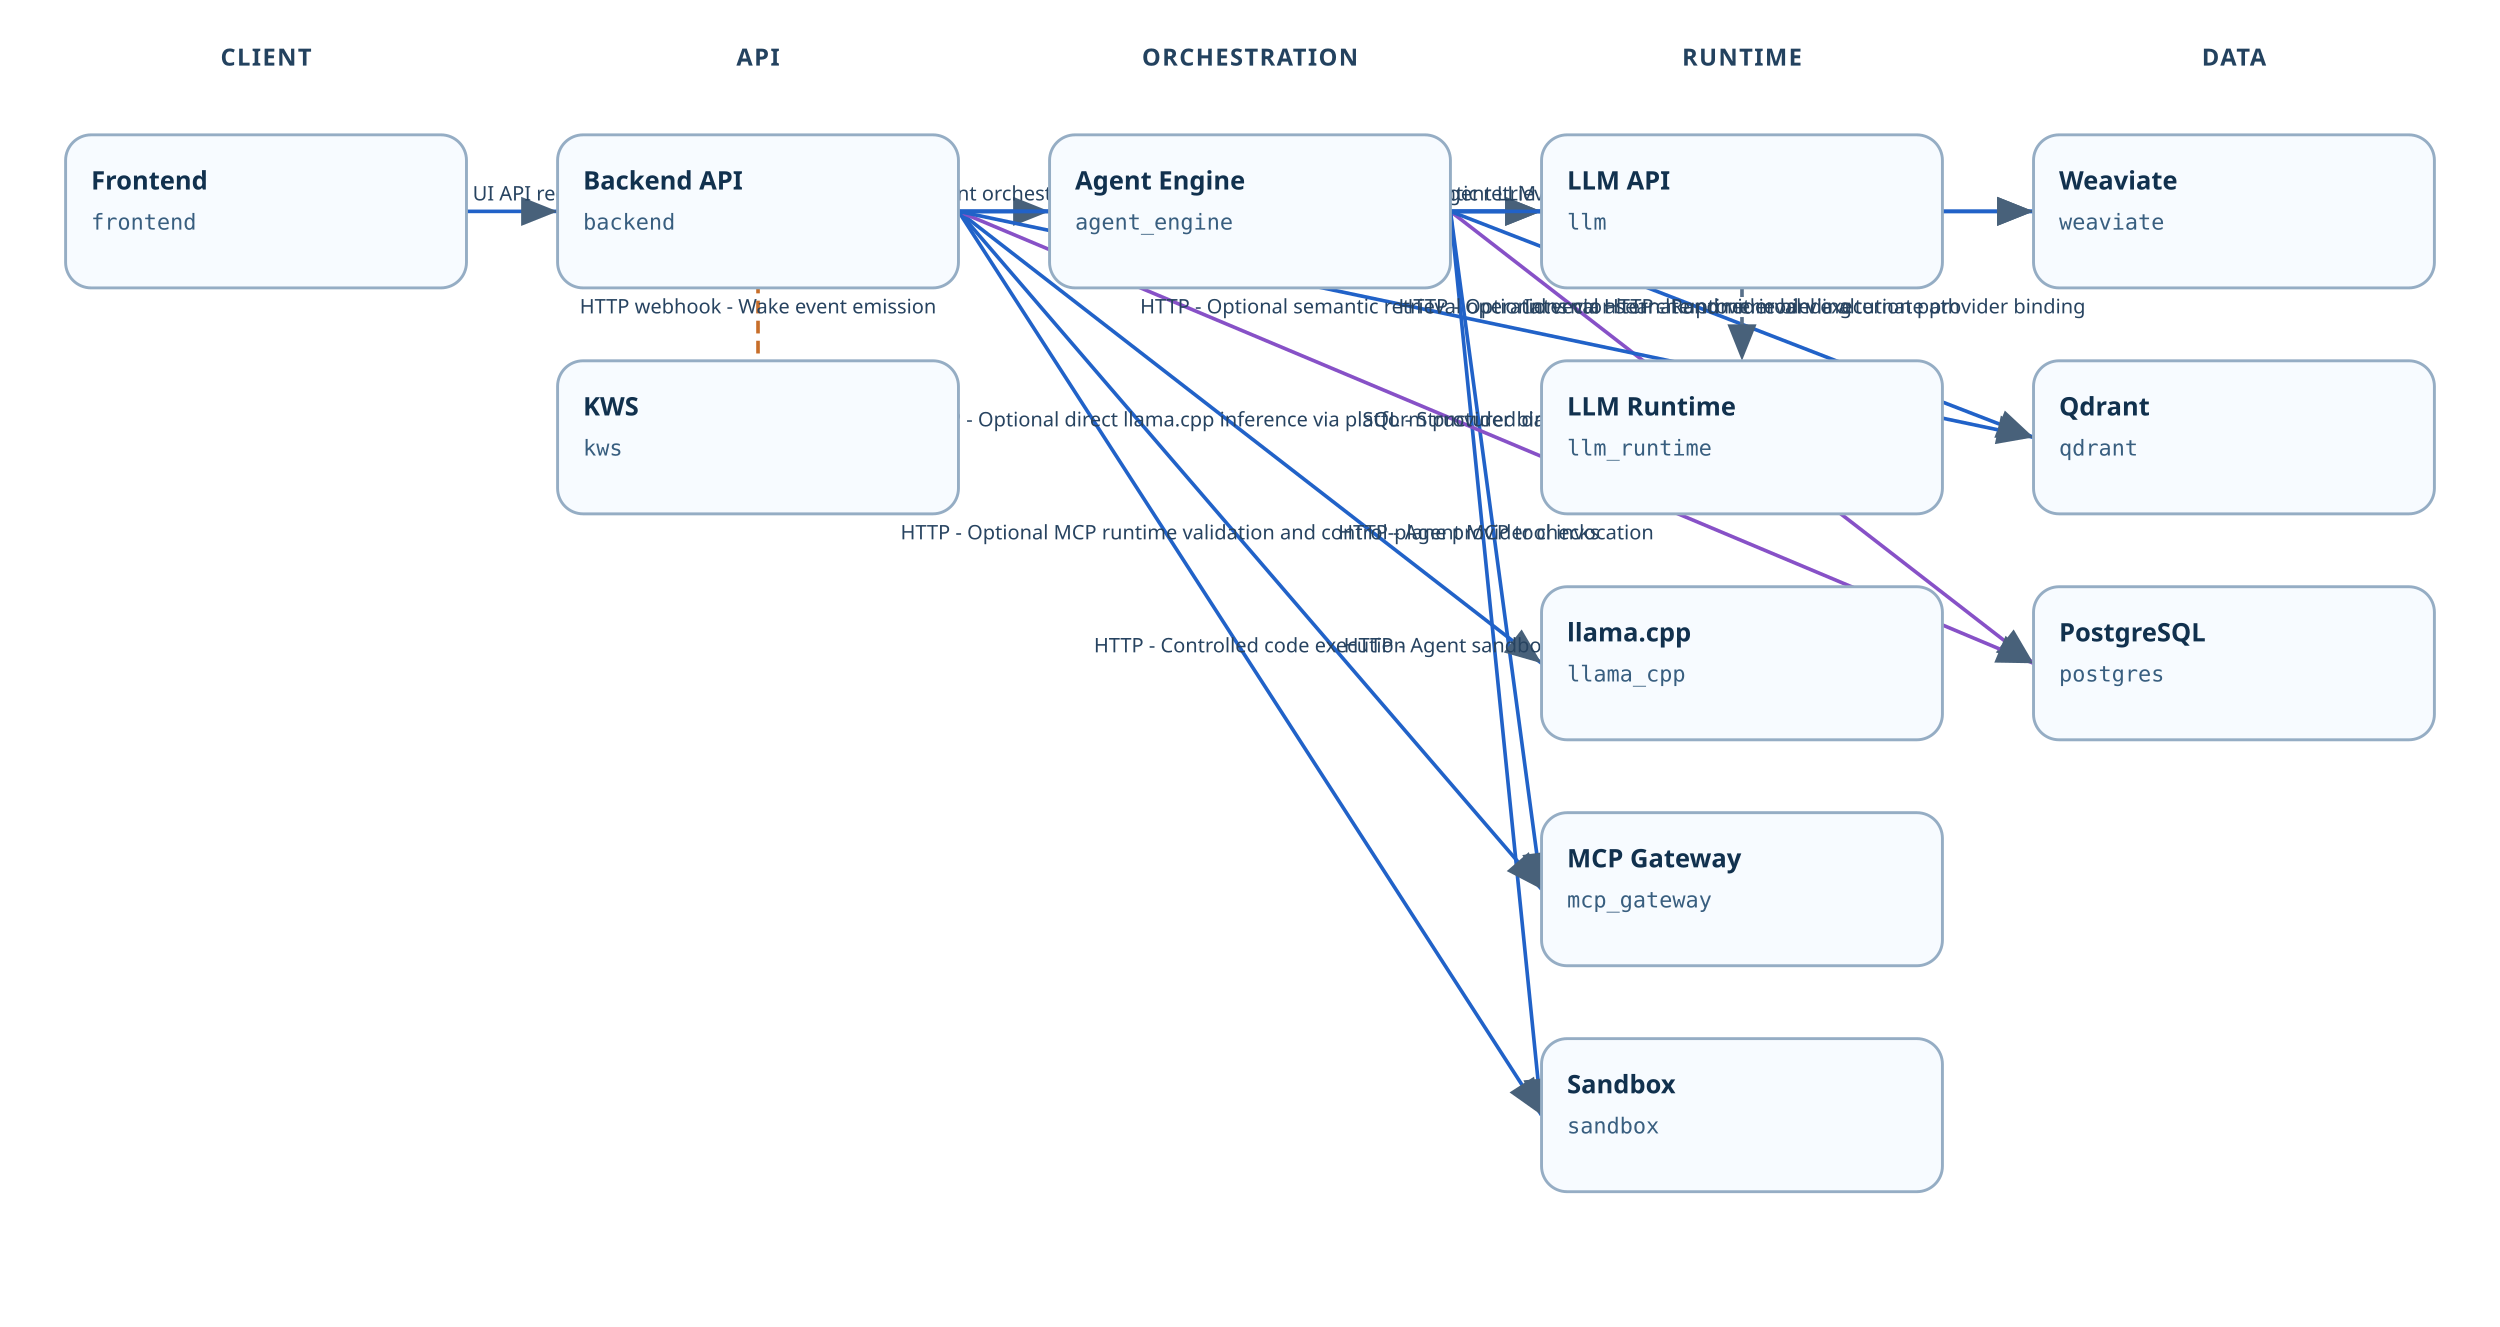
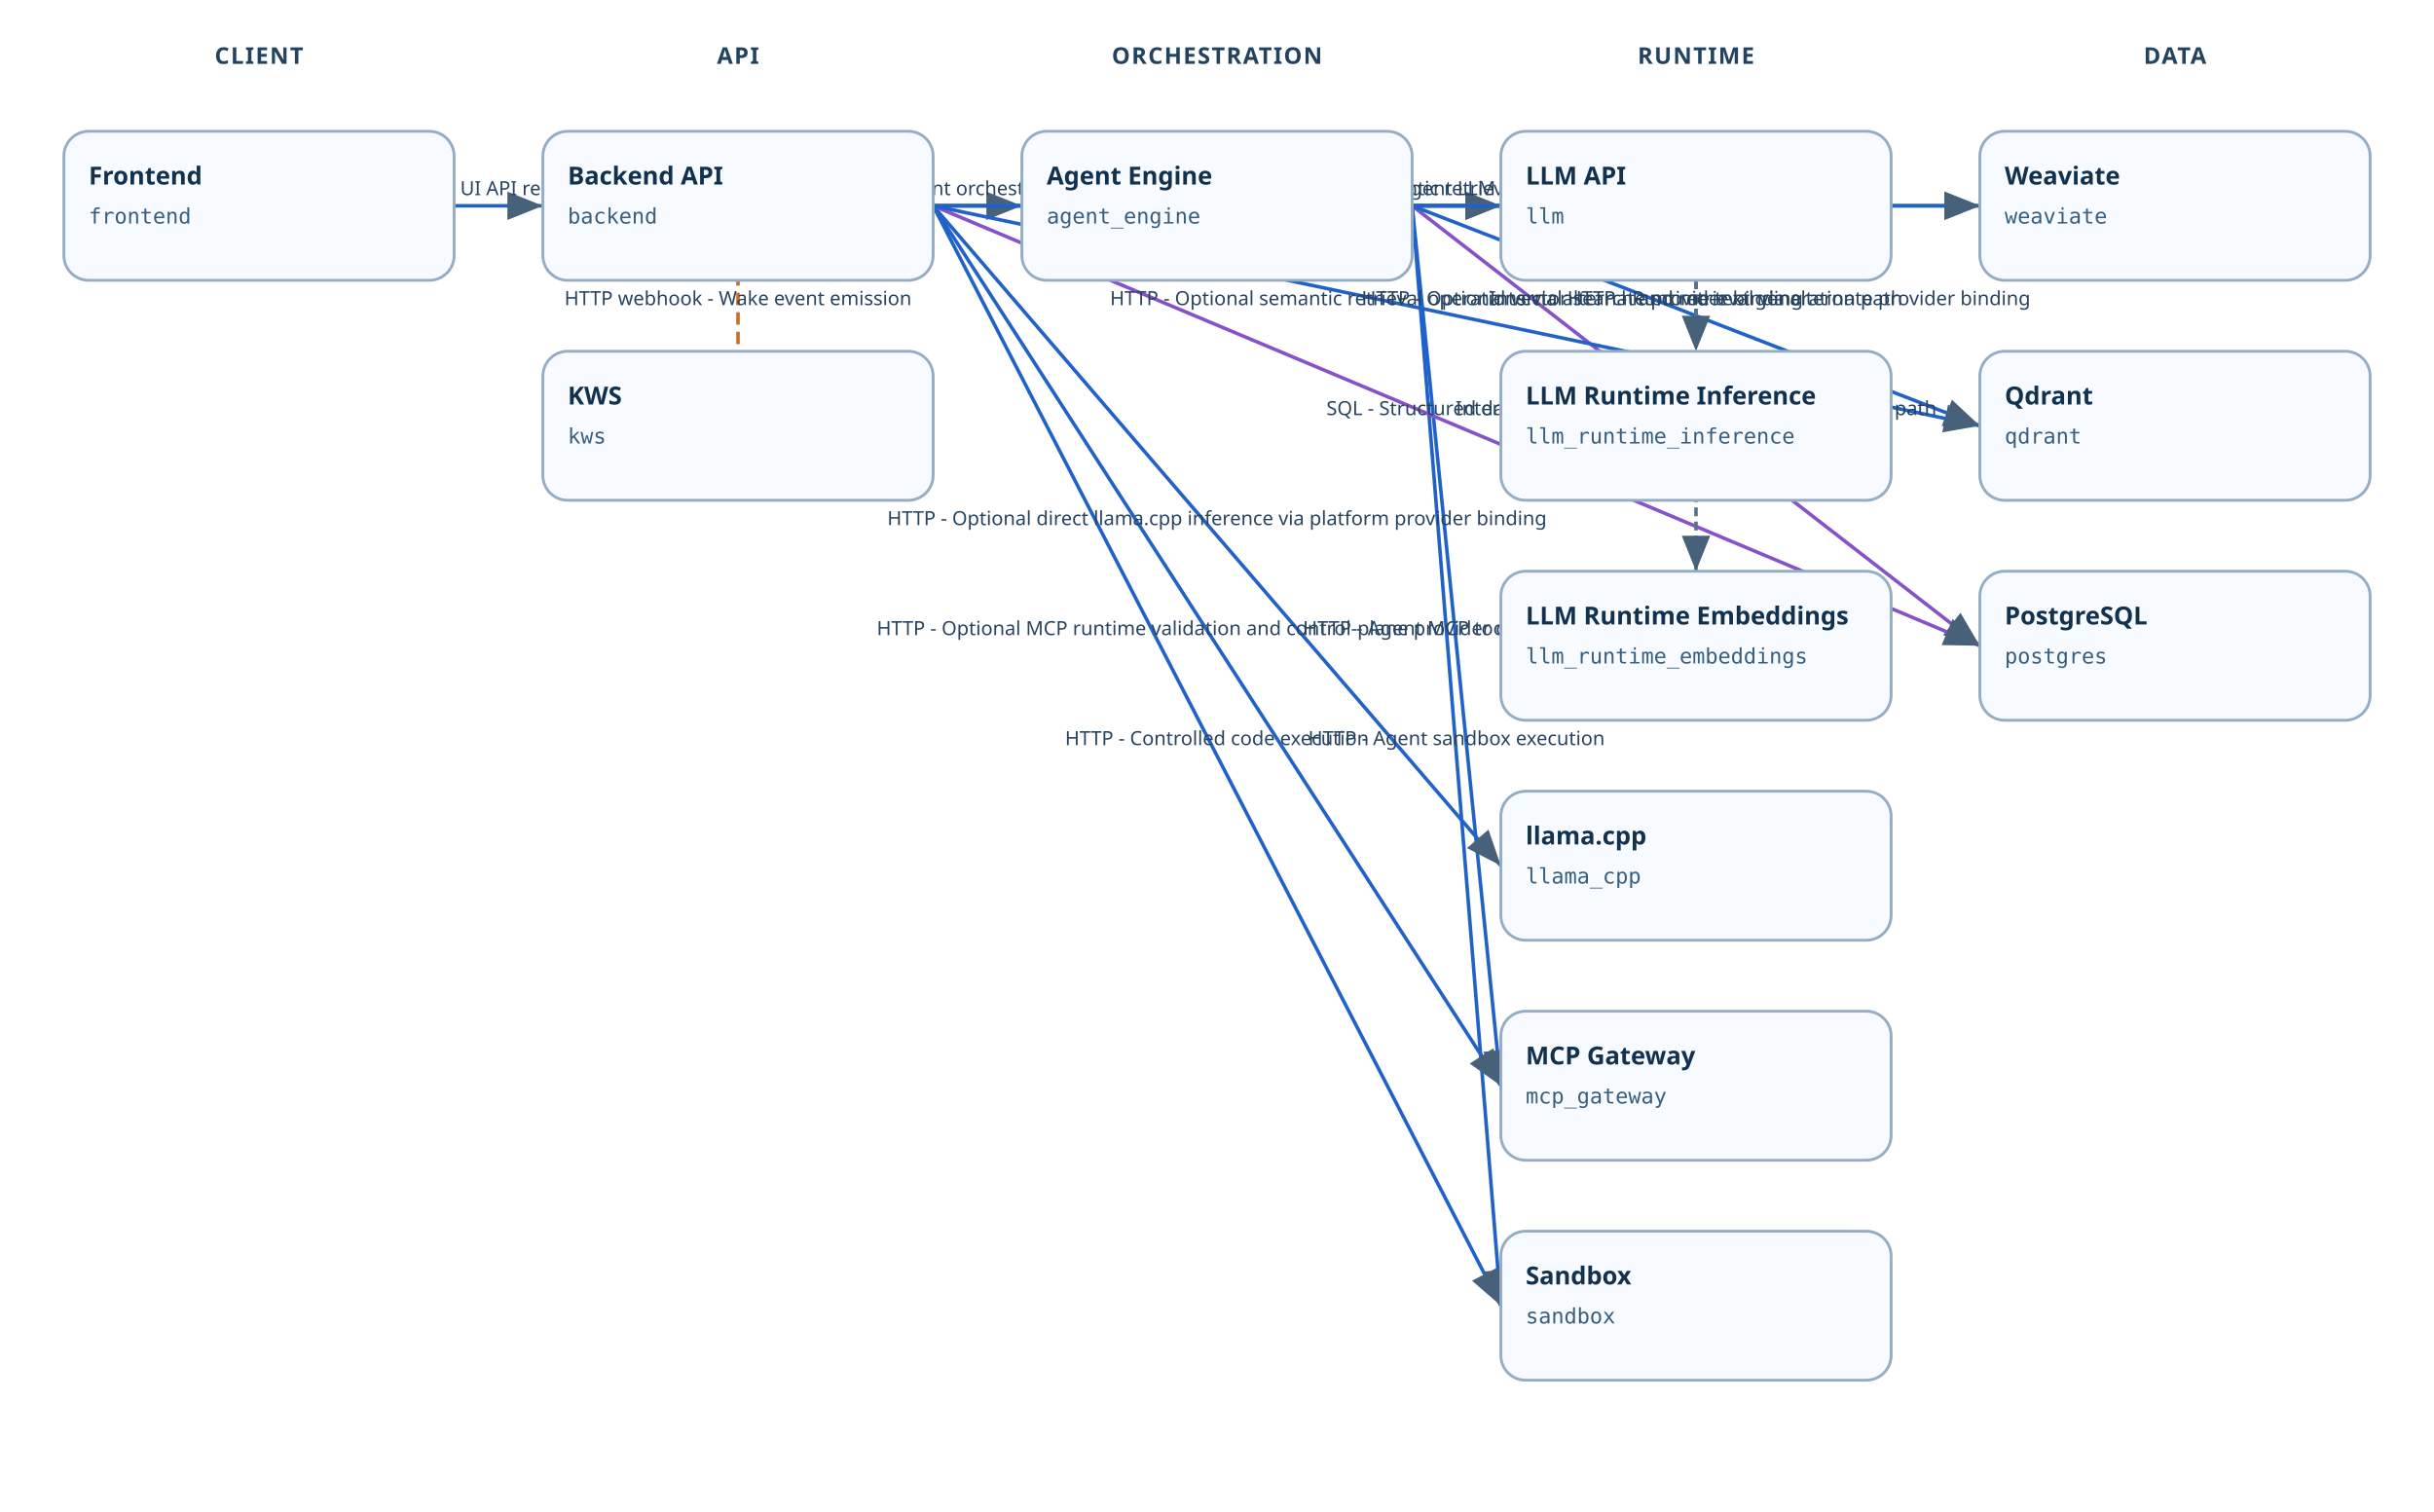
- <svg xmlns="http://www.w3.org/2000/svg" class="architecture-svg" width="1372" height="728" viewBox="0 0 1372 728" role="img" aria-labelledby="architecture-title architecture-desc">
+ <svg xmlns="http://www.w3.org/2000/svg" class="architecture-svg" width="1372" height="852" viewBox="0 0 1372 852" role="img" aria-labelledby="architecture-title architecture-desc">
  <defs>
    <marker id="architecture-arrow" markerWidth="12" markerHeight="8" refX="10" refY="4" orient="auto" markerUnits="strokeWidth">
      <path d="M0,0 L10,4 L0,8 z" fill="#48617a" />
    </marker>
  </defs>
  <style>
.group-label { font: 700 13px 'IBM Plex Sans', sans-serif; fill: #23425f; letter-spacing: 0.06em; text-anchor: middle; }
.architecture-node rect { fill: #f7fbff; stroke: #95adc4; stroke-width: 1.6; }
.architecture-node .node-title { font: 700 14px 'IBM Plex Sans', sans-serif; fill: #11314e; }
.architecture-node .node-subtitle { font: 500 12px 'IBM Plex Mono', monospace; fill: #385e7f; }
.architecture-edge { stroke-width: 2; stroke: #48617a; }
.architecture-edge-http { stroke: #2162c8; }
.architecture-edge-db { stroke: #8751c7; }
.architecture-edge-event { stroke: #c76e2a; stroke-dasharray: 7 4; }
.architecture-edge-internal { stroke: #58708a; stroke-dasharray: 5 3; }
.edge-label { font: 500 11px 'IBM Plex Sans', sans-serif; fill: #274360; text-anchor: middle; }
</style>
  <text class="group-label" x="146" y="36">CLIENT</text>
  <text class="group-label" x="416" y="36">API</text>
  <text class="group-label" x="686" y="36">ORCHESTRATION</text>
  <text class="group-label" x="956" y="36">RUNTIME</text>
  <text class="group-label" x="1226" y="36">DATA</text>
  <g id="architecture-edges">
    <line id="edge-agent_engine-llm" class="architecture-edge architecture-edge-http" x1="796" y1="116" x2="846" y2="116" marker-end="url(#architecture-arrow)" />
-     <line id="edge-agent_engine-mcp_gateway" class="architecture-edge architecture-edge-http" x1="796" y1="116" x2="846" y2="488" marker-end="url(#architecture-arrow)" />
+     <line id="edge-agent_engine-mcp_gateway" class="architecture-edge architecture-edge-http" x1="796" y1="116" x2="846" y2="612" marker-end="url(#architecture-arrow)" />
    <line id="edge-agent_engine-postgres" class="architecture-edge architecture-edge-db" x1="796" y1="116" x2="1116" y2="364" marker-end="url(#architecture-arrow)" />
    <line id="edge-agent_engine-qdrant" class="architecture-edge architecture-edge-http" x1="796" y1="116" x2="1116" y2="240" marker-end="url(#architecture-arrow)" />
-     <line id="edge-agent_engine-sandbox" class="architecture-edge architecture-edge-http" x1="796" y1="116" x2="846" y2="612" marker-end="url(#architecture-arrow)" />
+     <line id="edge-agent_engine-sandbox" class="architecture-edge architecture-edge-http" x1="796" y1="116" x2="846" y2="736" marker-end="url(#architecture-arrow)" />
    <line id="edge-agent_engine-weaviate" class="architecture-edge architecture-edge-http" x1="796" y1="116" x2="1116" y2="116" marker-end="url(#architecture-arrow)" />
    <line id="edge-backend-agent_engine" class="architecture-edge architecture-edge-http" x1="526" y1="116" x2="576" y2="116" marker-end="url(#architecture-arrow)" />
-     <line id="edge-backend-llama_cpp" class="architecture-edge architecture-edge-http" x1="526" y1="116" x2="846" y2="364" marker-end="url(#architecture-arrow)" />
+     <line id="edge-backend-llama_cpp" class="architecture-edge architecture-edge-http" x1="526" y1="116" x2="846" y2="488" marker-end="url(#architecture-arrow)" />
    <line id="edge-backend-llm" class="architecture-edge architecture-edge-http" x1="526" y1="116" x2="846" y2="116" marker-end="url(#architecture-arrow)" />
-     <line id="edge-backend-mcp_gateway" class="architecture-edge architecture-edge-http" x1="526" y1="116" x2="846" y2="488" marker-end="url(#architecture-arrow)" />
+     <line id="edge-backend-mcp_gateway" class="architecture-edge architecture-edge-http" x1="526" y1="116" x2="846" y2="612" marker-end="url(#architecture-arrow)" />
    <line id="edge-backend-postgres" class="architecture-edge architecture-edge-db" x1="526" y1="116" x2="1116" y2="364" marker-end="url(#architecture-arrow)" />
    <line id="edge-backend-qdrant" class="architecture-edge architecture-edge-http" x1="526" y1="116" x2="1116" y2="240" marker-end="url(#architecture-arrow)" />
-     <line id="edge-backend-sandbox" class="architecture-edge architecture-edge-http" x1="526" y1="116" x2="846" y2="612" marker-end="url(#architecture-arrow)" />
+     <line id="edge-backend-sandbox" class="architecture-edge architecture-edge-http" x1="526" y1="116" x2="846" y2="736" marker-end="url(#architecture-arrow)" />
    <line id="edge-backend-weaviate" class="architecture-edge architecture-edge-http" x1="526" y1="116" x2="1116" y2="116" marker-end="url(#architecture-arrow)" />
    <line id="edge-frontend-backend" class="architecture-edge architecture-edge-http" x1="256" y1="116" x2="306" y2="116" marker-end="url(#architecture-arrow)" />
    <line id="edge-kws-backend" class="architecture-edge architecture-edge-event" x1="416" y1="282" x2="416" y2="74" marker-end="url(#architecture-arrow)" />
-     <line id="edge-llm-llm_runtime" class="architecture-edge architecture-edge-internal" x1="956" y1="158" x2="956" y2="198" marker-end="url(#architecture-arrow)" />
+     <line id="edge-llm-llm_runtime_embeddings" class="architecture-edge architecture-edge-internal" x1="956" y1="158" x2="956" y2="322" marker-end="url(#architecture-arrow)" />
+     <line id="edge-llm-llm_runtime_inference" class="architecture-edge architecture-edge-internal" x1="956" y1="158" x2="956" y2="198" marker-end="url(#architecture-arrow)" />
  </g>
  <g id="architecture-edge-labels">
    <text class="edge-label" x="821" y="110">HTTP - Agent LLM requests</text>
-     <text class="edge-label" x="821" y="296">HTTP - Agent MCP tool invocation</text>
+     <text class="edge-label" x="821" y="358">HTTP - Agent MCP tool invocation</text>
    <text class="edge-label" x="956" y="234">SQL - Agent structured persistence</text>
    <text class="edge-label" x="956" y="172">HTTP - Optional vector search and retrieval via alternate provider binding</text>
-     <text class="edge-label" x="821" y="358">HTTP - Agent sandbox execution</text>
+     <text class="edge-label" x="821" y="420">HTTP - Agent sandbox execution</text>
    <text class="edge-label" x="956" y="110">HTTP - Vector search and retrieval</text>
    <text class="edge-label" x="551" y="110">HTTP - Agent orchestration calls</text>
-     <text class="edge-label" x="686" y="234">HTTP - Optional direct llama.cpp inference via platform provider binding</text>
+     <text class="edge-label" x="686" y="296">HTTP - Optional direct llama.cpp inference via platform provider binding</text>
    <text class="edge-label" x="686" y="110">HTTP - Model inference and discovery</text>
-     <text class="edge-label" x="686" y="296">HTTP - Optional MCP runtime validation and control-plane provider checks</text>
+     <text class="edge-label" x="686" y="358">HTTP - Optional MCP runtime validation and control-plane provider checks</text>
    <text class="edge-label" x="821" y="234">SQL - Structured data access</text>
    <text class="edge-label" x="821" y="172">HTTP - Optional semantic retrieval operations via alternate provider binding</text>
-     <text class="edge-label" x="686" y="358">HTTP - Controlled code execution</text>
+     <text class="edge-label" x="686" y="420">HTTP - Controlled code execution</text>
    <text class="edge-label" x="821" y="110">HTTP - Semantic retrieval operations</text>
    <text class="edge-label" x="281" y="110">HTTP - UI API requests</text>
    <text class="edge-label" x="416" y="172">HTTP webhook - Wake event emission</text>
-     <text class="edge-label" x="956" y="172">Internal HTTP - Runtime model execution path</text>
+     <text class="edge-label" x="956" y="234">Internal HTTP - Runtime embeddings execution path</text>
+     <text class="edge-label" x="956" y="172">Internal HTTP - Runtime text generation path</text>
  </g>
  <g id="architecture-nodes">
    <g id="node-frontend" class="architecture-node architecture-node-frontend architecture-group-client" data-container="frontend">
      <rect x="36" y="74" width="220" height="84" rx="14" ry="14" />
      <text class="node-title" x="50" y="104">Frontend</text>
      <text class="node-subtitle" x="50" y="126">frontend</text>
    </g>
    <g id="node-backend" class="architecture-node architecture-node-backend architecture-group-api" data-container="backend">
      <rect x="306" y="74" width="220" height="84" rx="14" ry="14" />
      <text class="node-title" x="320" y="104">Backend API</text>
      <text class="node-subtitle" x="320" y="126">backend</text>
    </g>
    <g id="node-kws" class="architecture-node architecture-node-kws architecture-group-api" data-container="kws">
      <rect x="306" y="198" width="220" height="84" rx="14" ry="14" />
      <text class="node-title" x="320" y="228">KWS</text>
      <text class="node-subtitle" x="320" y="250">kws</text>
    </g>
    <g id="node-agent_engine" class="architecture-node architecture-node-agent_engine architecture-group-orchestration" data-container="agent_engine">
      <rect x="576" y="74" width="220" height="84" rx="14" ry="14" />
      <text class="node-title" x="590" y="104">Agent Engine</text>
      <text class="node-subtitle" x="590" y="126">agent_engine</text>
    </g>
    <g id="node-llm" class="architecture-node architecture-node-llm architecture-group-runtime" data-container="llm">
      <rect x="846" y="74" width="220" height="84" rx="14" ry="14" />
      <text class="node-title" x="860" y="104">LLM API</text>
      <text class="node-subtitle" x="860" y="126">llm</text>
    </g>
-     <g id="node-llm_runtime" class="architecture-node architecture-node-llm_runtime architecture-group-runtime" data-container="llm_runtime">
+     <g id="node-llm_runtime_inference" class="architecture-node architecture-node-llm_runtime_inference architecture-group-runtime" data-container="llm_runtime_inference">
      <rect x="846" y="198" width="220" height="84" rx="14" ry="14" />
-       <text class="node-title" x="860" y="228">LLM Runtime</text>
-       <text class="node-subtitle" x="860" y="250">llm_runtime</text>
+       <text class="node-title" x="860" y="228">LLM Runtime Inference</text>
+       <text class="node-subtitle" x="860" y="250">llm_runtime_inference</text>
+     </g>
+     <g id="node-llm_runtime_embeddings" class="architecture-node architecture-node-llm_runtime_embeddings architecture-group-runtime" data-container="llm_runtime_embeddings">
+       <rect x="846" y="322" width="220" height="84" rx="14" ry="14" />
+       <text class="node-title" x="860" y="352">LLM Runtime Embeddings</text>
+       <text class="node-subtitle" x="860" y="374">llm_runtime_embeddings</text>
    </g>
    <g id="node-llama_cpp" class="architecture-node architecture-node-llama_cpp architecture-group-runtime" data-container="llama_cpp">
-       <rect x="846" y="322" width="220" height="84" rx="14" ry="14" />
-       <text class="node-title" x="860" y="352">llama.cpp</text>
-       <text class="node-subtitle" x="860" y="374">llama_cpp</text>
+       <rect x="846" y="446" width="220" height="84" rx="14" ry="14" />
+       <text class="node-title" x="860" y="476">llama.cpp</text>
+       <text class="node-subtitle" x="860" y="498">llama_cpp</text>
    </g>
    <g id="node-mcp_gateway" class="architecture-node architecture-node-mcp_gateway architecture-group-runtime" data-container="mcp_gateway">
-       <rect x="846" y="446" width="220" height="84" rx="14" ry="14" />
-       <text class="node-title" x="860" y="476">MCP Gateway</text>
-       <text class="node-subtitle" x="860" y="498">mcp_gateway</text>
+       <rect x="846" y="570" width="220" height="84" rx="14" ry="14" />
+       <text class="node-title" x="860" y="600">MCP Gateway</text>
+       <text class="node-subtitle" x="860" y="622">mcp_gateway</text>
    </g>
    <g id="node-sandbox" class="architecture-node architecture-node-sandbox architecture-group-runtime" data-container="sandbox">
-       <rect x="846" y="570" width="220" height="84" rx="14" ry="14" />
-       <text class="node-title" x="860" y="600">Sandbox</text>
-       <text class="node-subtitle" x="860" y="622">sandbox</text>
+       <rect x="846" y="694" width="220" height="84" rx="14" ry="14" />
+       <text class="node-title" x="860" y="724">Sandbox</text>
+       <text class="node-subtitle" x="860" y="746">sandbox</text>
    </g>
    <g id="node-weaviate" class="architecture-node architecture-node-weaviate architecture-group-data" data-container="weaviate">
      <rect x="1116" y="74" width="220" height="84" rx="14" ry="14" />
      <text class="node-title" x="1130" y="104">Weaviate</text>
      <text class="node-subtitle" x="1130" y="126">weaviate</text>
    </g>
    <g id="node-qdrant" class="architecture-node architecture-node-qdrant architecture-group-data" data-container="qdrant">
      <rect x="1116" y="198" width="220" height="84" rx="14" ry="14" />
      <text class="node-title" x="1130" y="228">Qdrant</text>
      <text class="node-subtitle" x="1130" y="250">qdrant</text>
    </g>
    <g id="node-postgres" class="architecture-node architecture-node-postgres architecture-group-data" data-container="postgres">
      <rect x="1116" y="322" width="220" height="84" rx="14" ry="14" />
      <text class="node-title" x="1130" y="352">PostgreSQL</text>
      <text class="node-subtitle" x="1130" y="374">postgres</text>
    </g>
  </g>
</svg>
